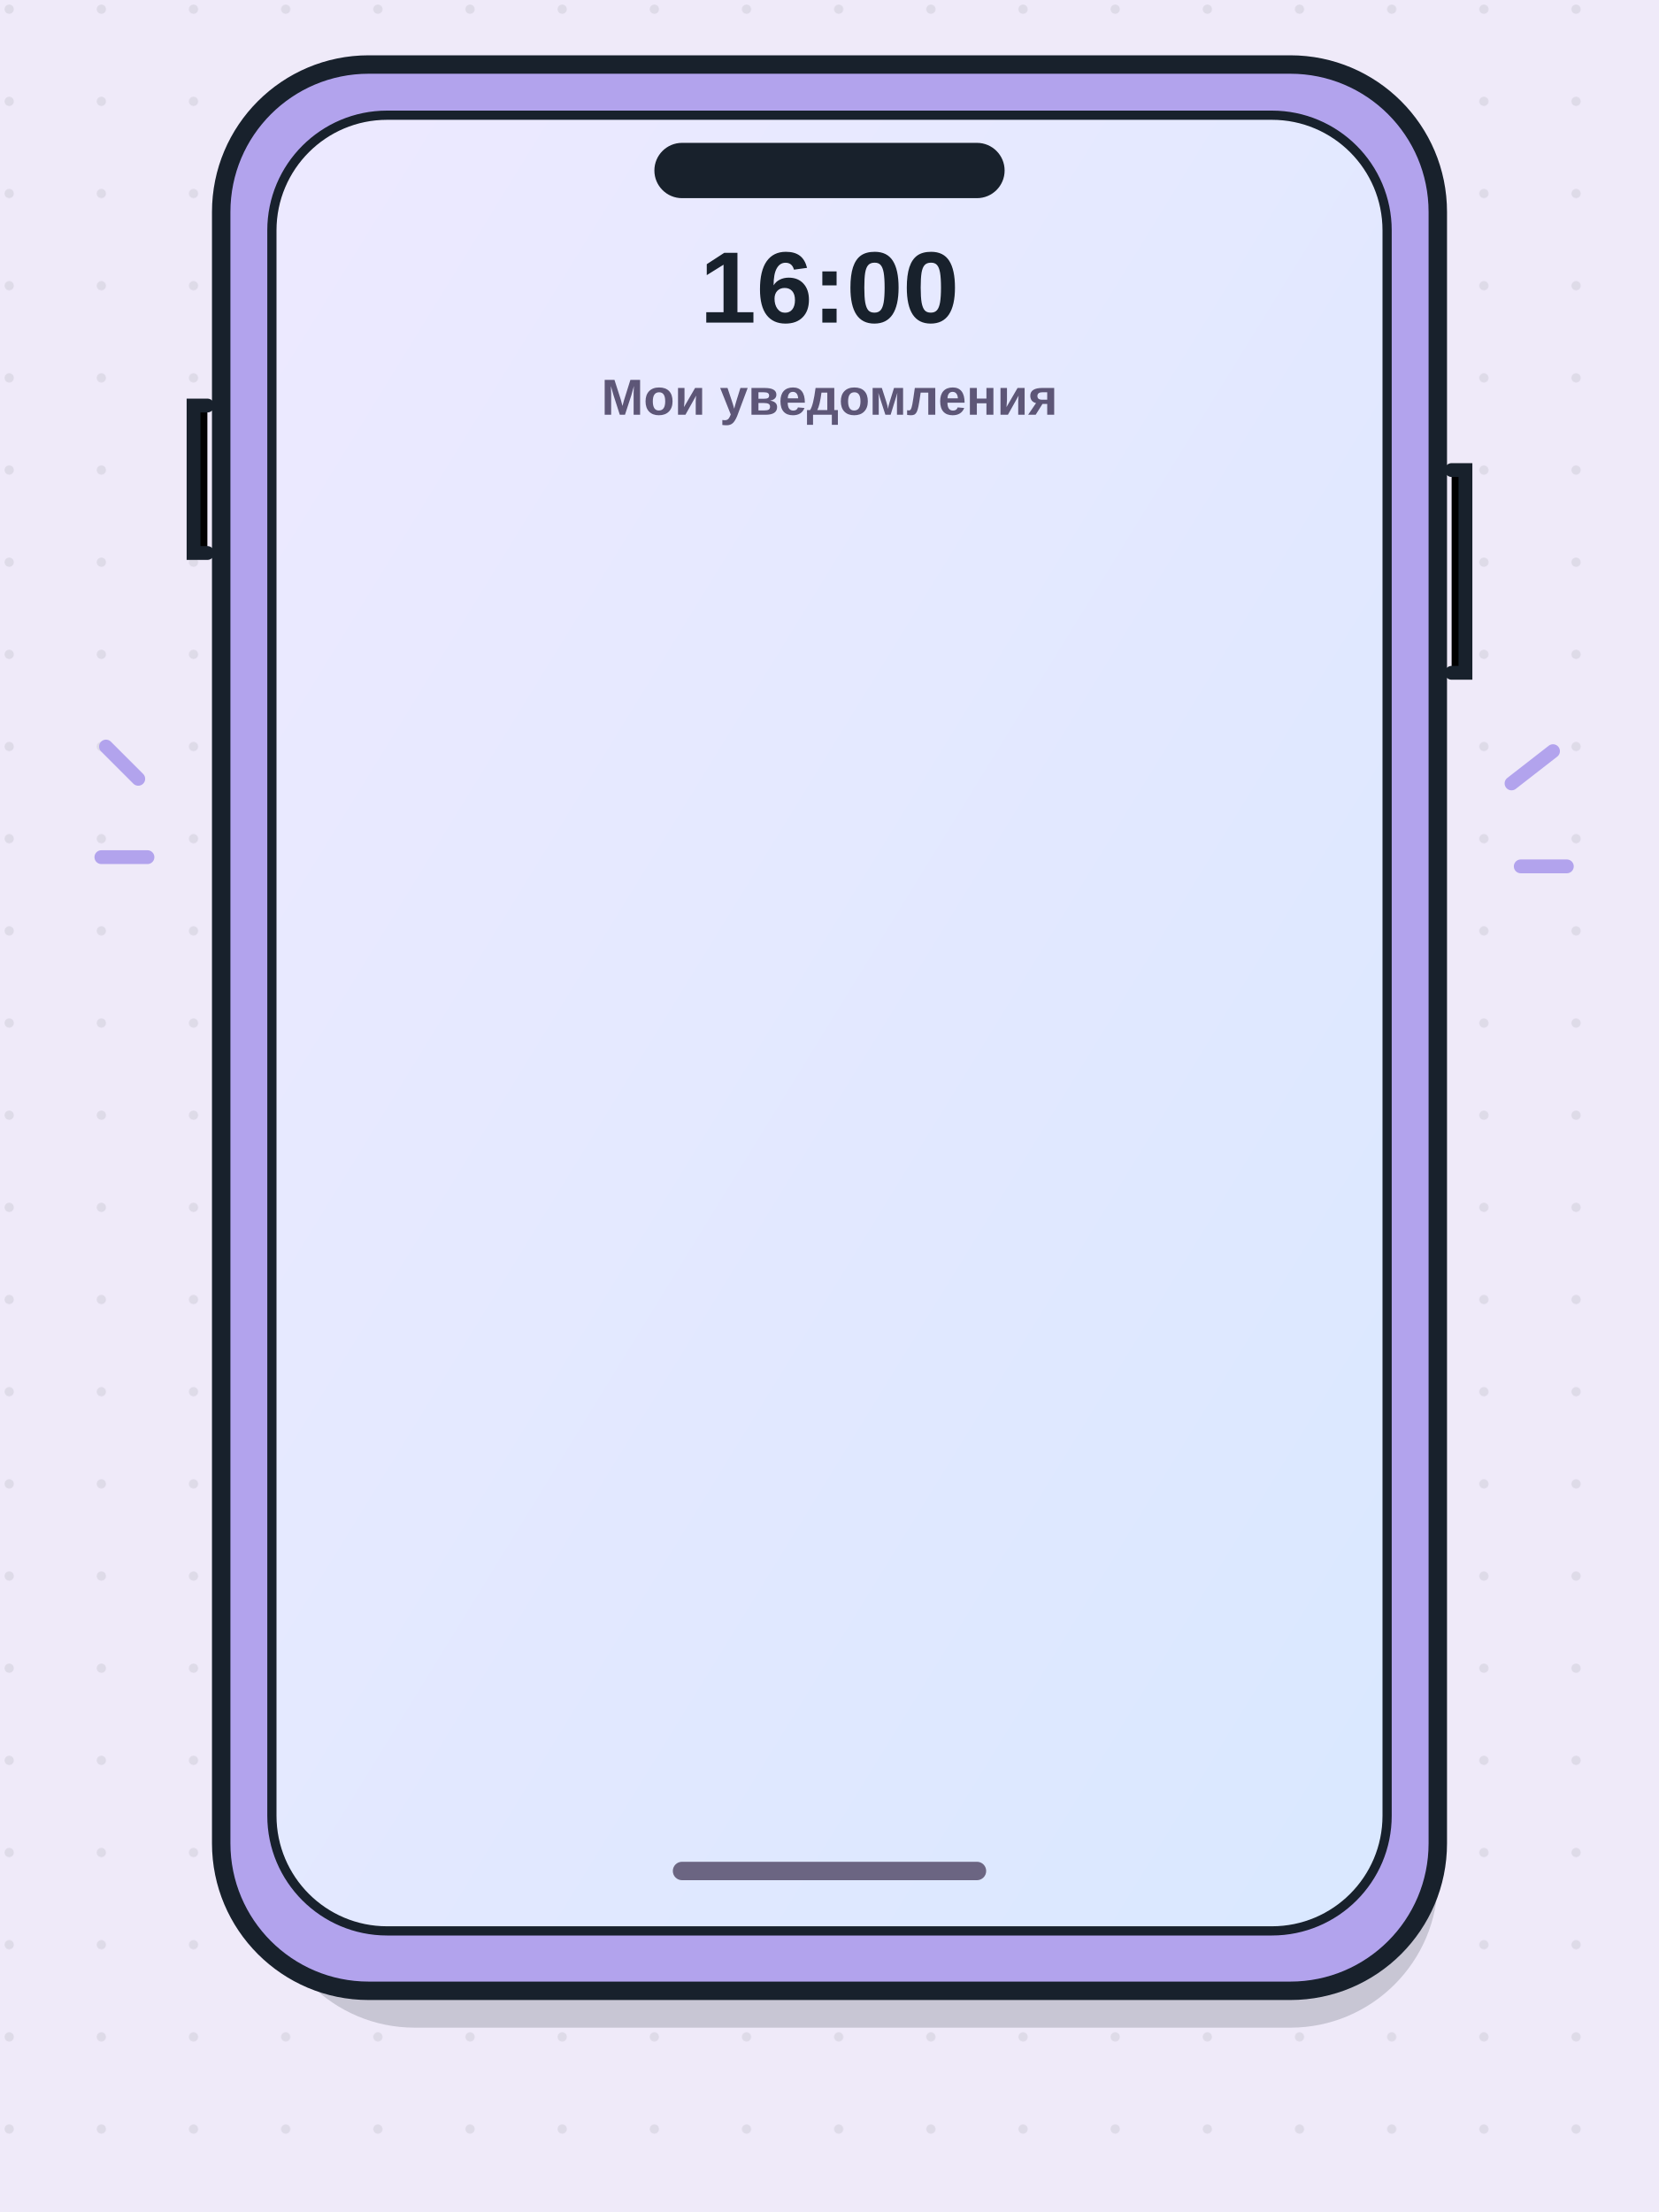
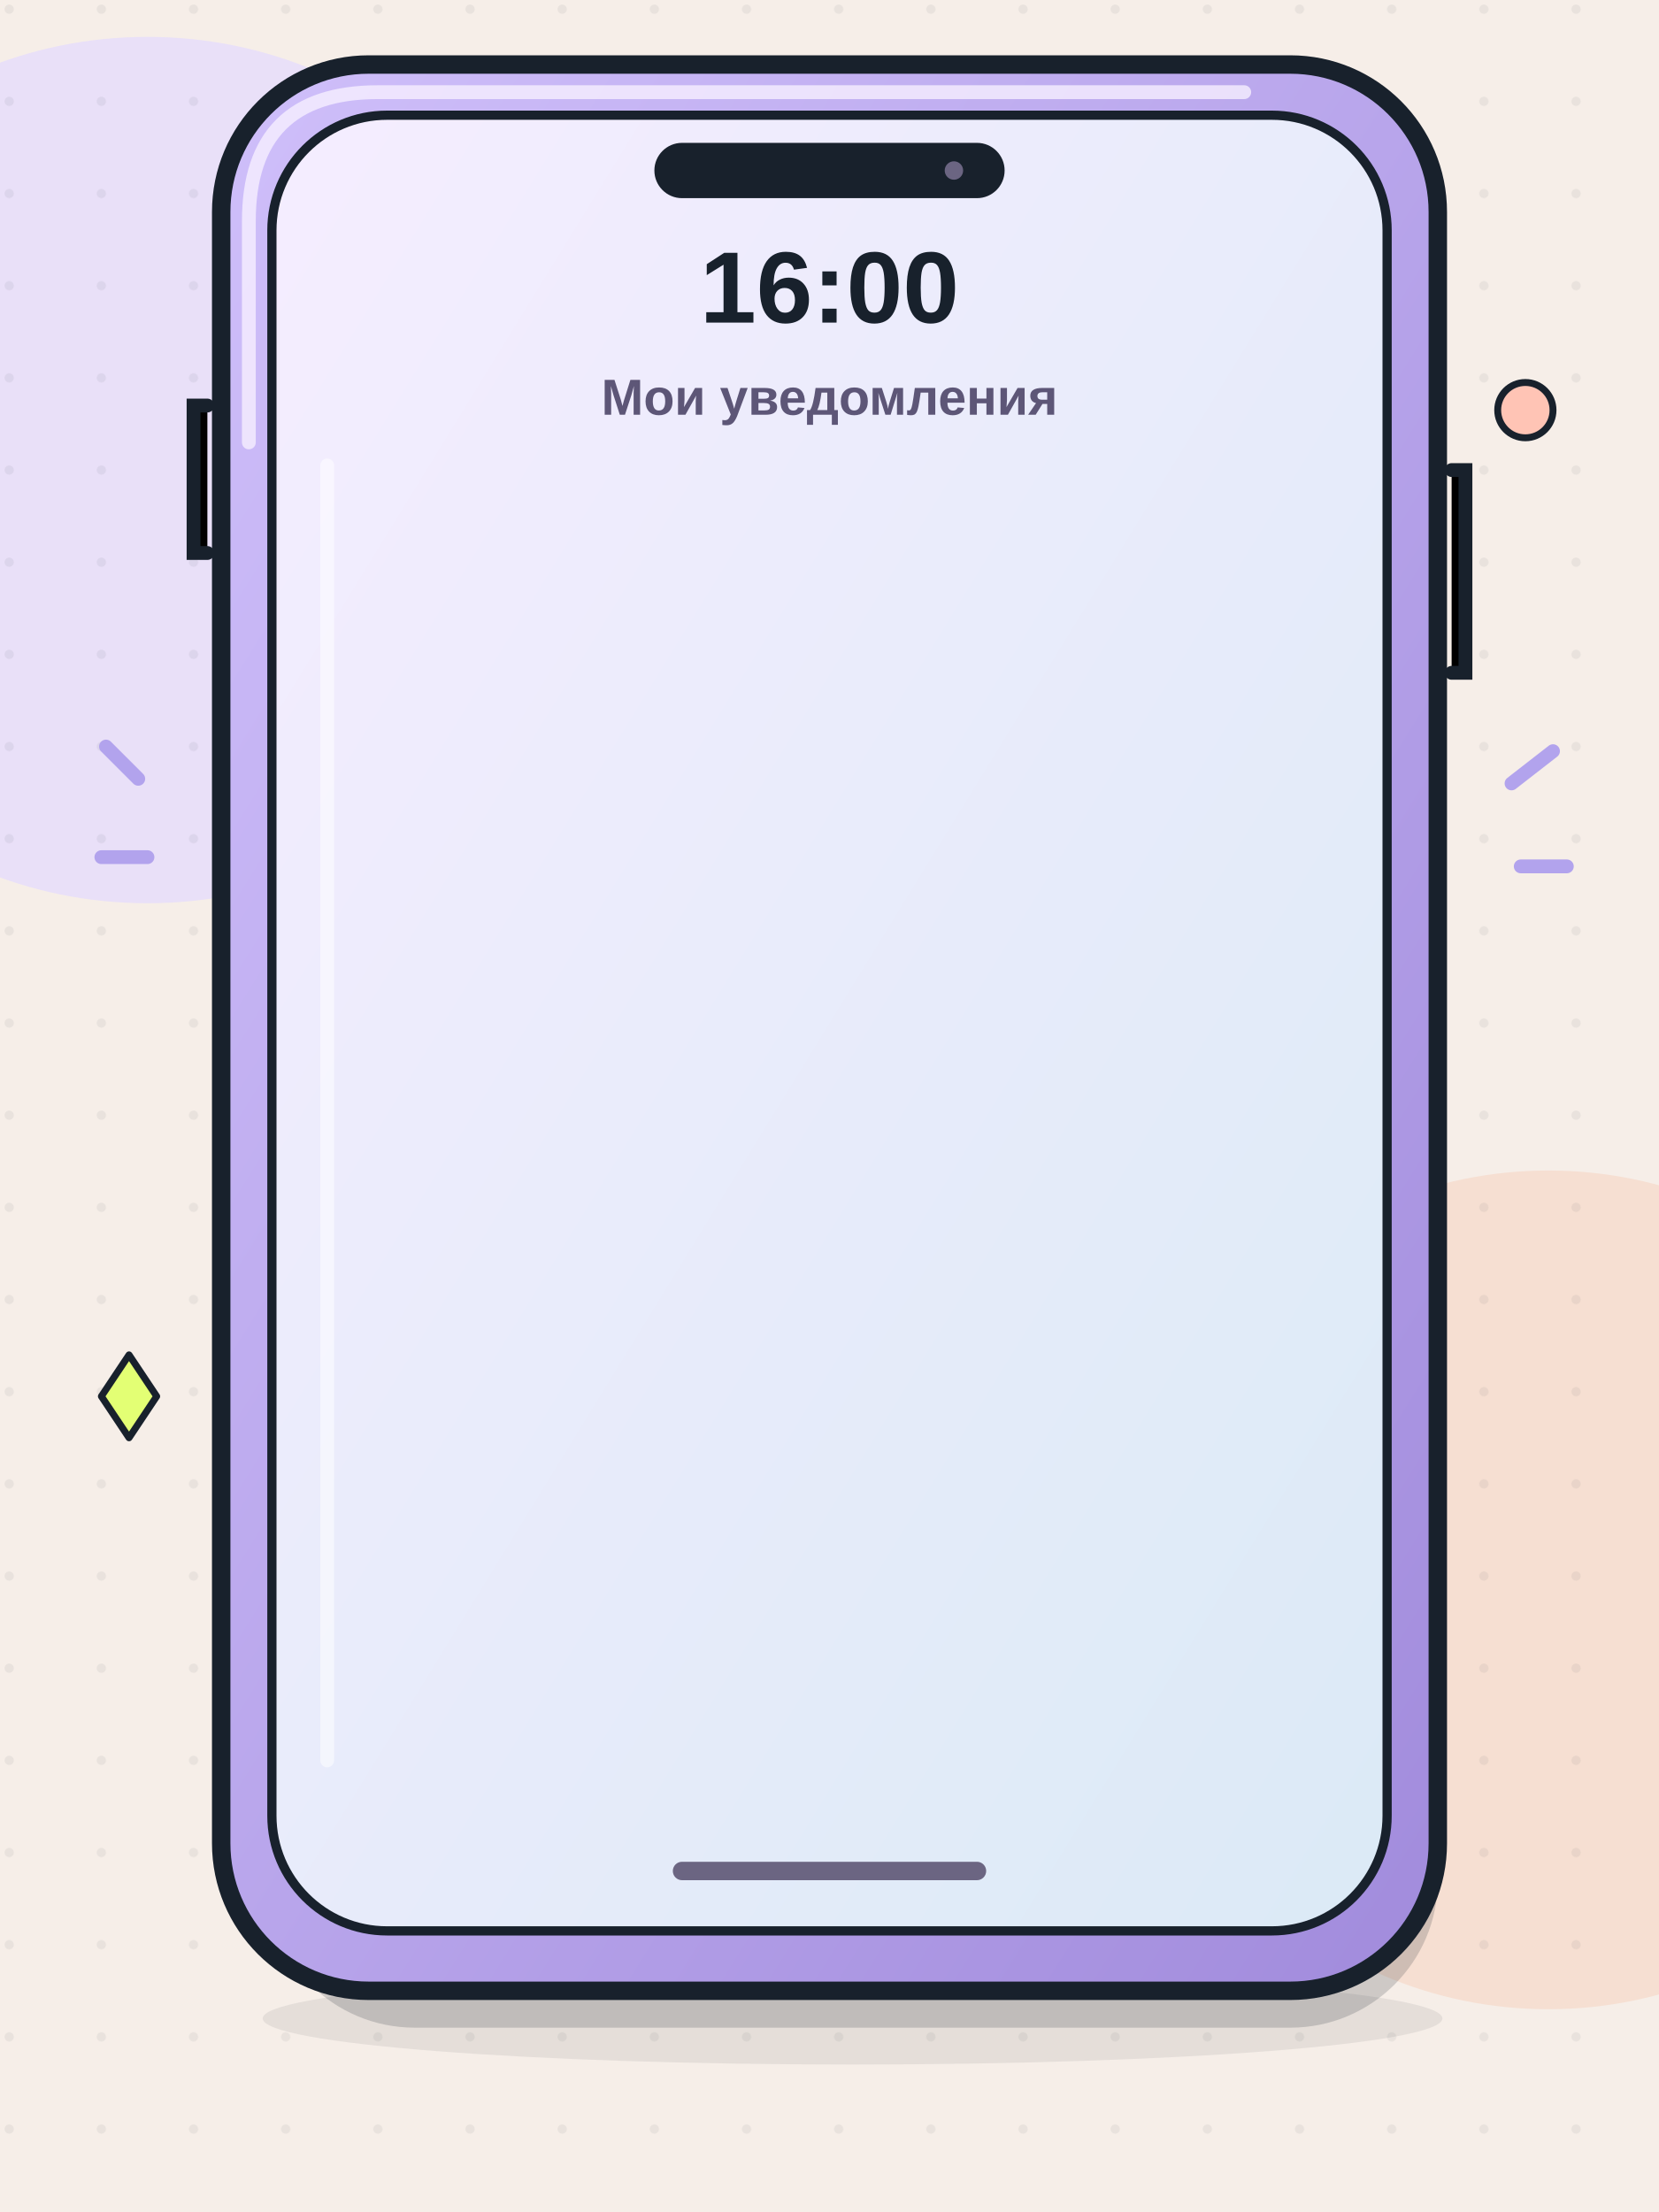
<svg xmlns="http://www.w3.org/2000/svg" width="720" height="960" viewBox="0 0 360 480">
  <defs>
    <pattern id="dots" width="20" height="20" patternUnits="userSpaceOnUse">
-       <circle cx="2" cy="2" r="1" fill="#18212c" opacity=".08" />
+       <circle cx="2" cy="2" r="1" fill="#18212c" opacity=".06" />
    </pattern>
    <linearGradient id="screen" x2="1" y2="1">
-       <stop stop-color="#ede9ff" />
-       <stop offset="1" stop-color="#d9e8ff" />
+       <stop stop-color="#f5edff" />
+       <stop offset="1" stop-color="#dbeaf6" />
+     </linearGradient>
+     <linearGradient id="case" x2="1" y2="1">
+       <stop stop-color="#cfbffa" />
+       <stop offset="1" stop-color="#a18bdc" />
    </linearGradient>
  </defs>
-   <rect width="360" height="480" fill="#efeaf9" />
+   <rect width="360" height="480" fill="#f6eee8" />
+   <circle cx="32" cy="102" r="94" fill="#e9e0f8" />
+   <circle cx="336" cy="345" r="91" fill="#f6dfd2" />
  <rect width="360" height="480" fill="url(#dots)" />
+   <ellipse cx="185" cy="438" rx="128" ry="10" fill="#18212c" opacity=".08" />
  <rect x="58" y="22" width="254" height="418" rx="32" fill="#18212c" opacity=".18" />
-   <rect x="48" y="14" width="264" height="418" rx="32" fill="#b2a3ed" stroke="#18212c" stroke-width="4" />
+   <rect x="48" y="14" width="264" height="418" rx="32" fill="url(#case)" stroke="#18212c" stroke-width="4" />
+   <path d="M54 96V48Q54 20 82 20H270" fill="none" stroke="#f6efff" stroke-width="3" stroke-linecap="round" opacity=".8" />
  <rect x="59" y="25" width="242" height="394" rx="25" fill="url(#screen)" stroke="#18212c" stroke-width="2" />
  <rect x="142" y="31" width="76" height="12" rx="6" fill="#18212c" />
+   <circle cx="207" cy="37" r="2" fill="#6b6582" />
+   <path d="M71 101V382" stroke="#fff" stroke-width="3" stroke-linecap="round" opacity=".5" />
  <text x="180" y="70" text-anchor="middle" font-family="system-ui,Arial,sans-serif" font-size="22" font-weight="800" fill="#18212c">16:00</text>
  <text x="180" y="90" text-anchor="middle" font-family="system-ui,Arial,sans-serif" font-size="11" font-weight="600" fill="#5d5677">Мои уведомления</text>
  <path d="M45 88H42V120H45M315 102H318V146H315" stroke="#18212c" stroke-width="3" stroke-linecap="round" />
  <rect x="146" y="404" width="68" height="4" rx="2" fill="#6b6582" />
  <path d="M23 162L30 169M22 186H32M328 170L337 163M330 188H340" stroke="#b2a3ed" stroke-width="3" stroke-linecap="round" />
+   <path d="M22 303L28 294L34 303L28 312Z" fill="#e3ff74" stroke="#18212c" stroke-width="1.5" stroke-linejoin="round" />
+   <circle cx="331" cy="89" r="6" fill="#ffc4b5" stroke="#18212c" stroke-width="1.5" />
</svg>
